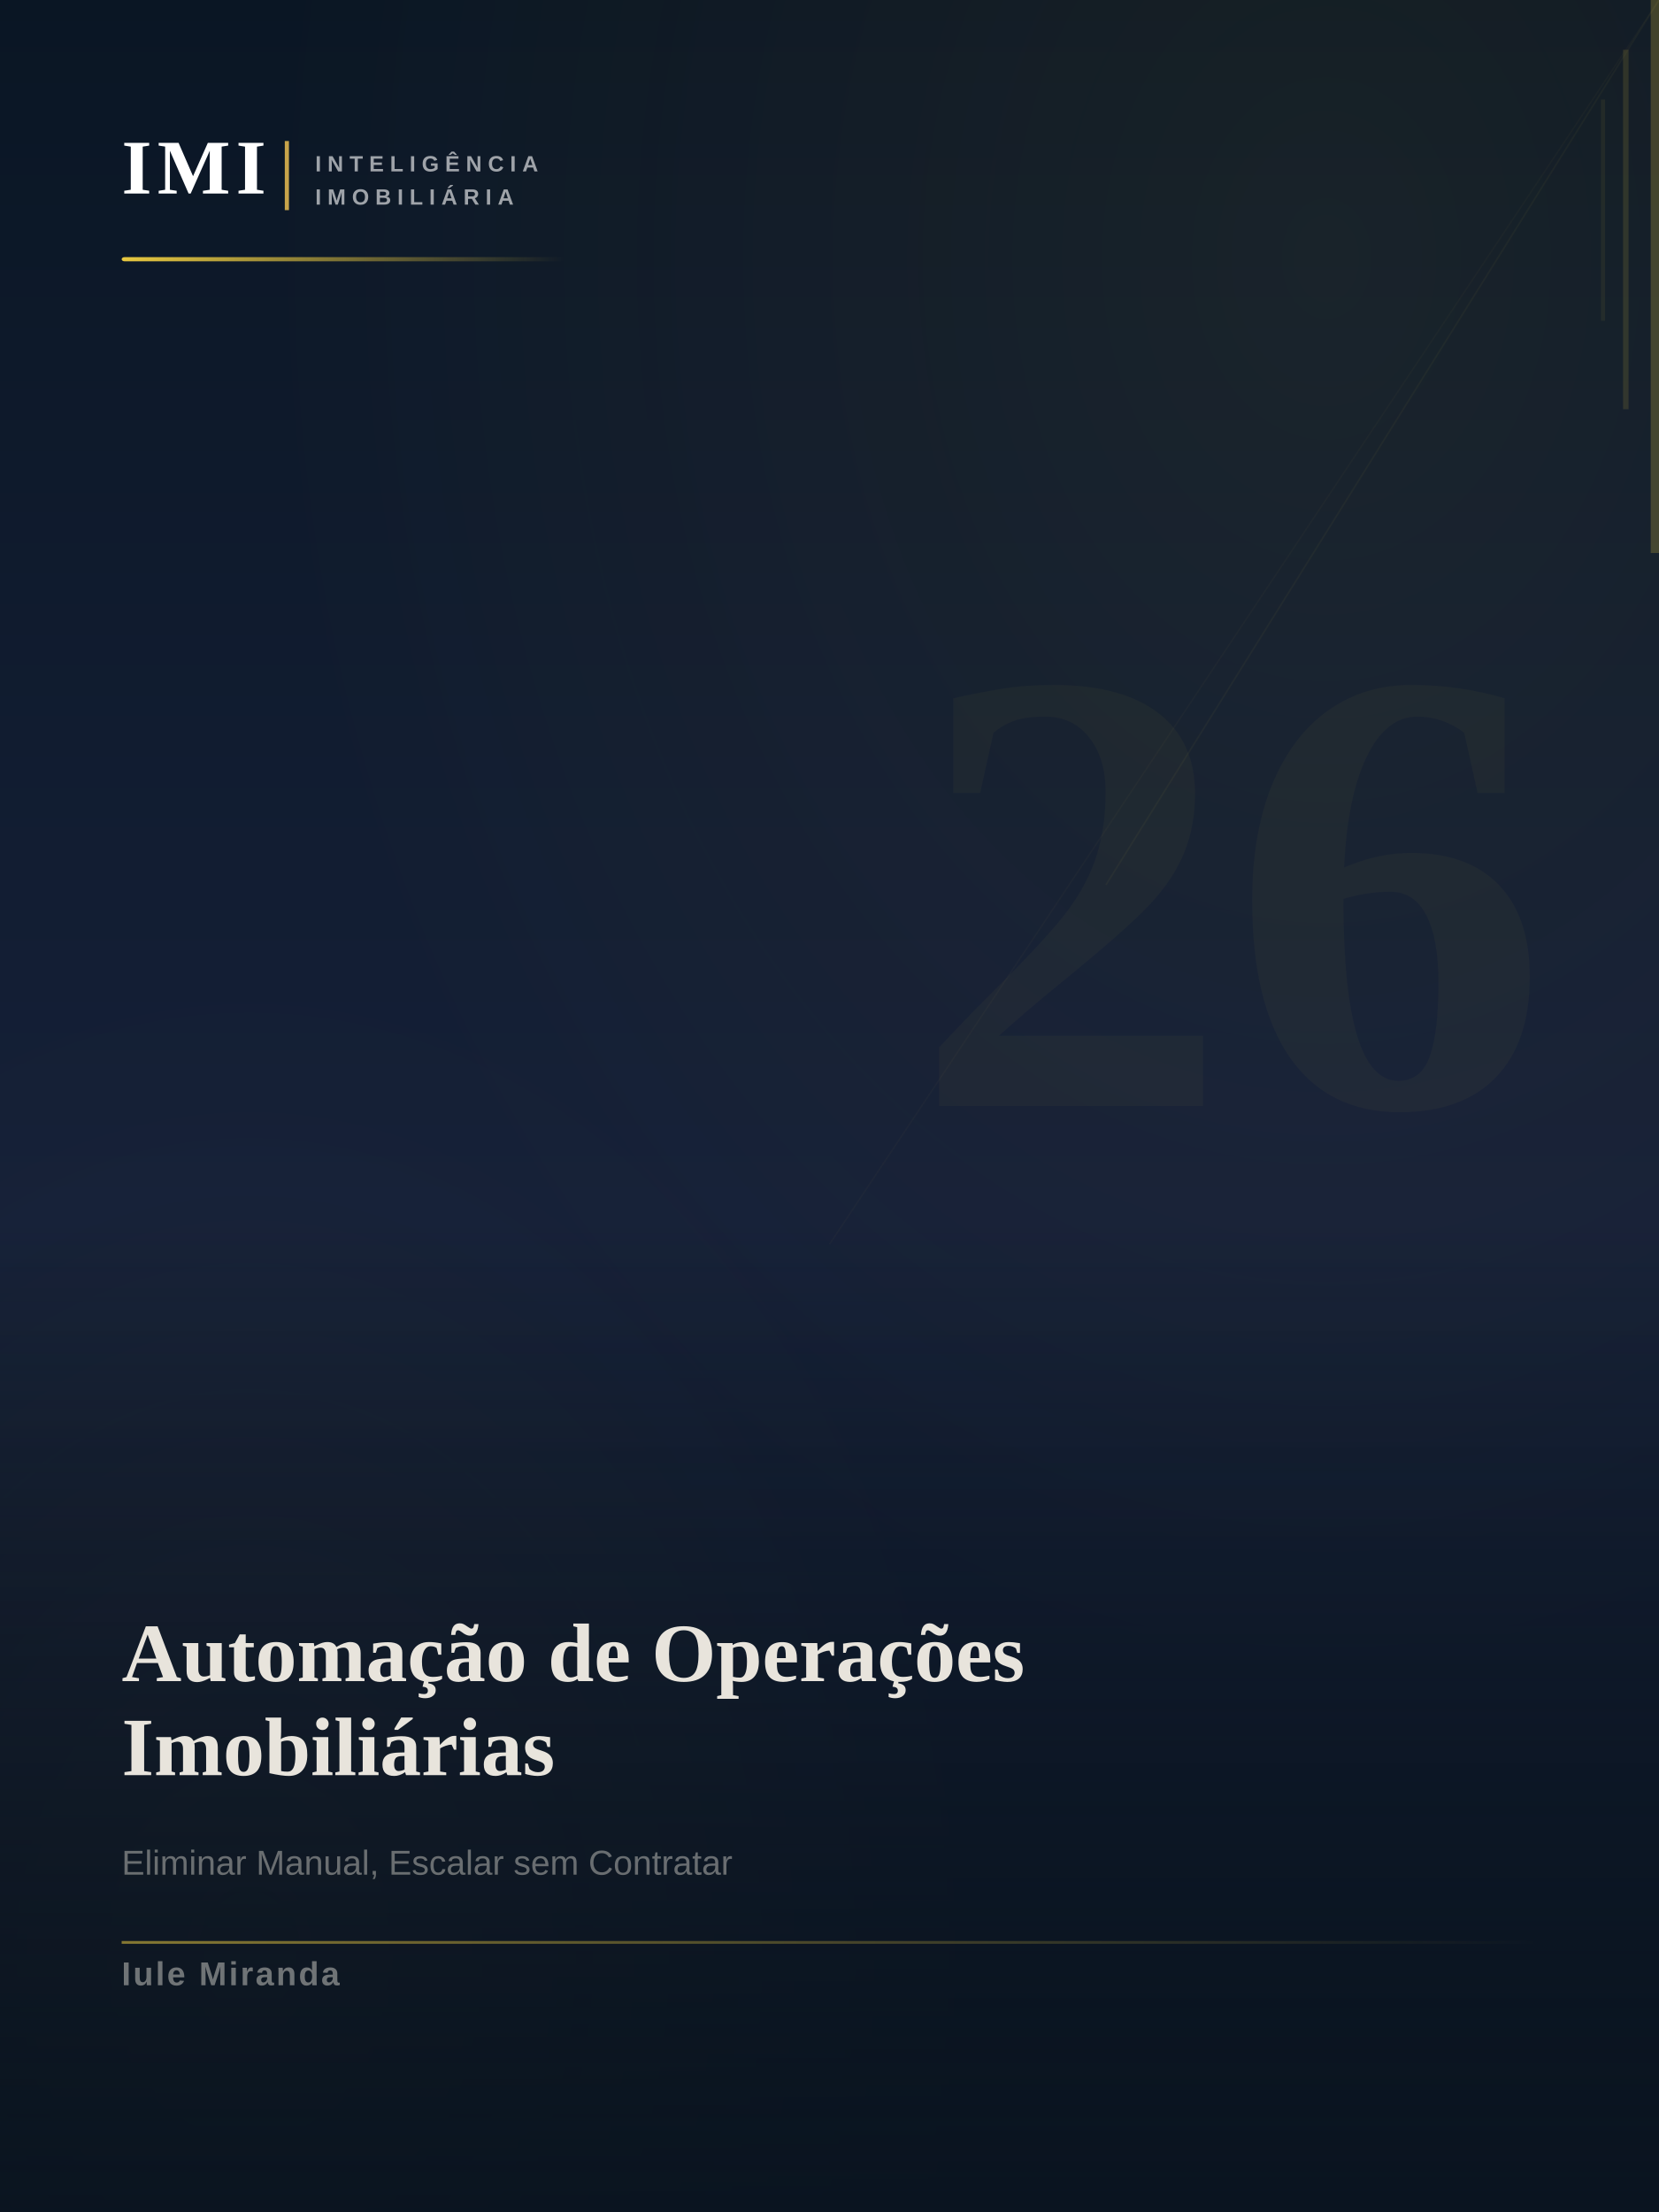
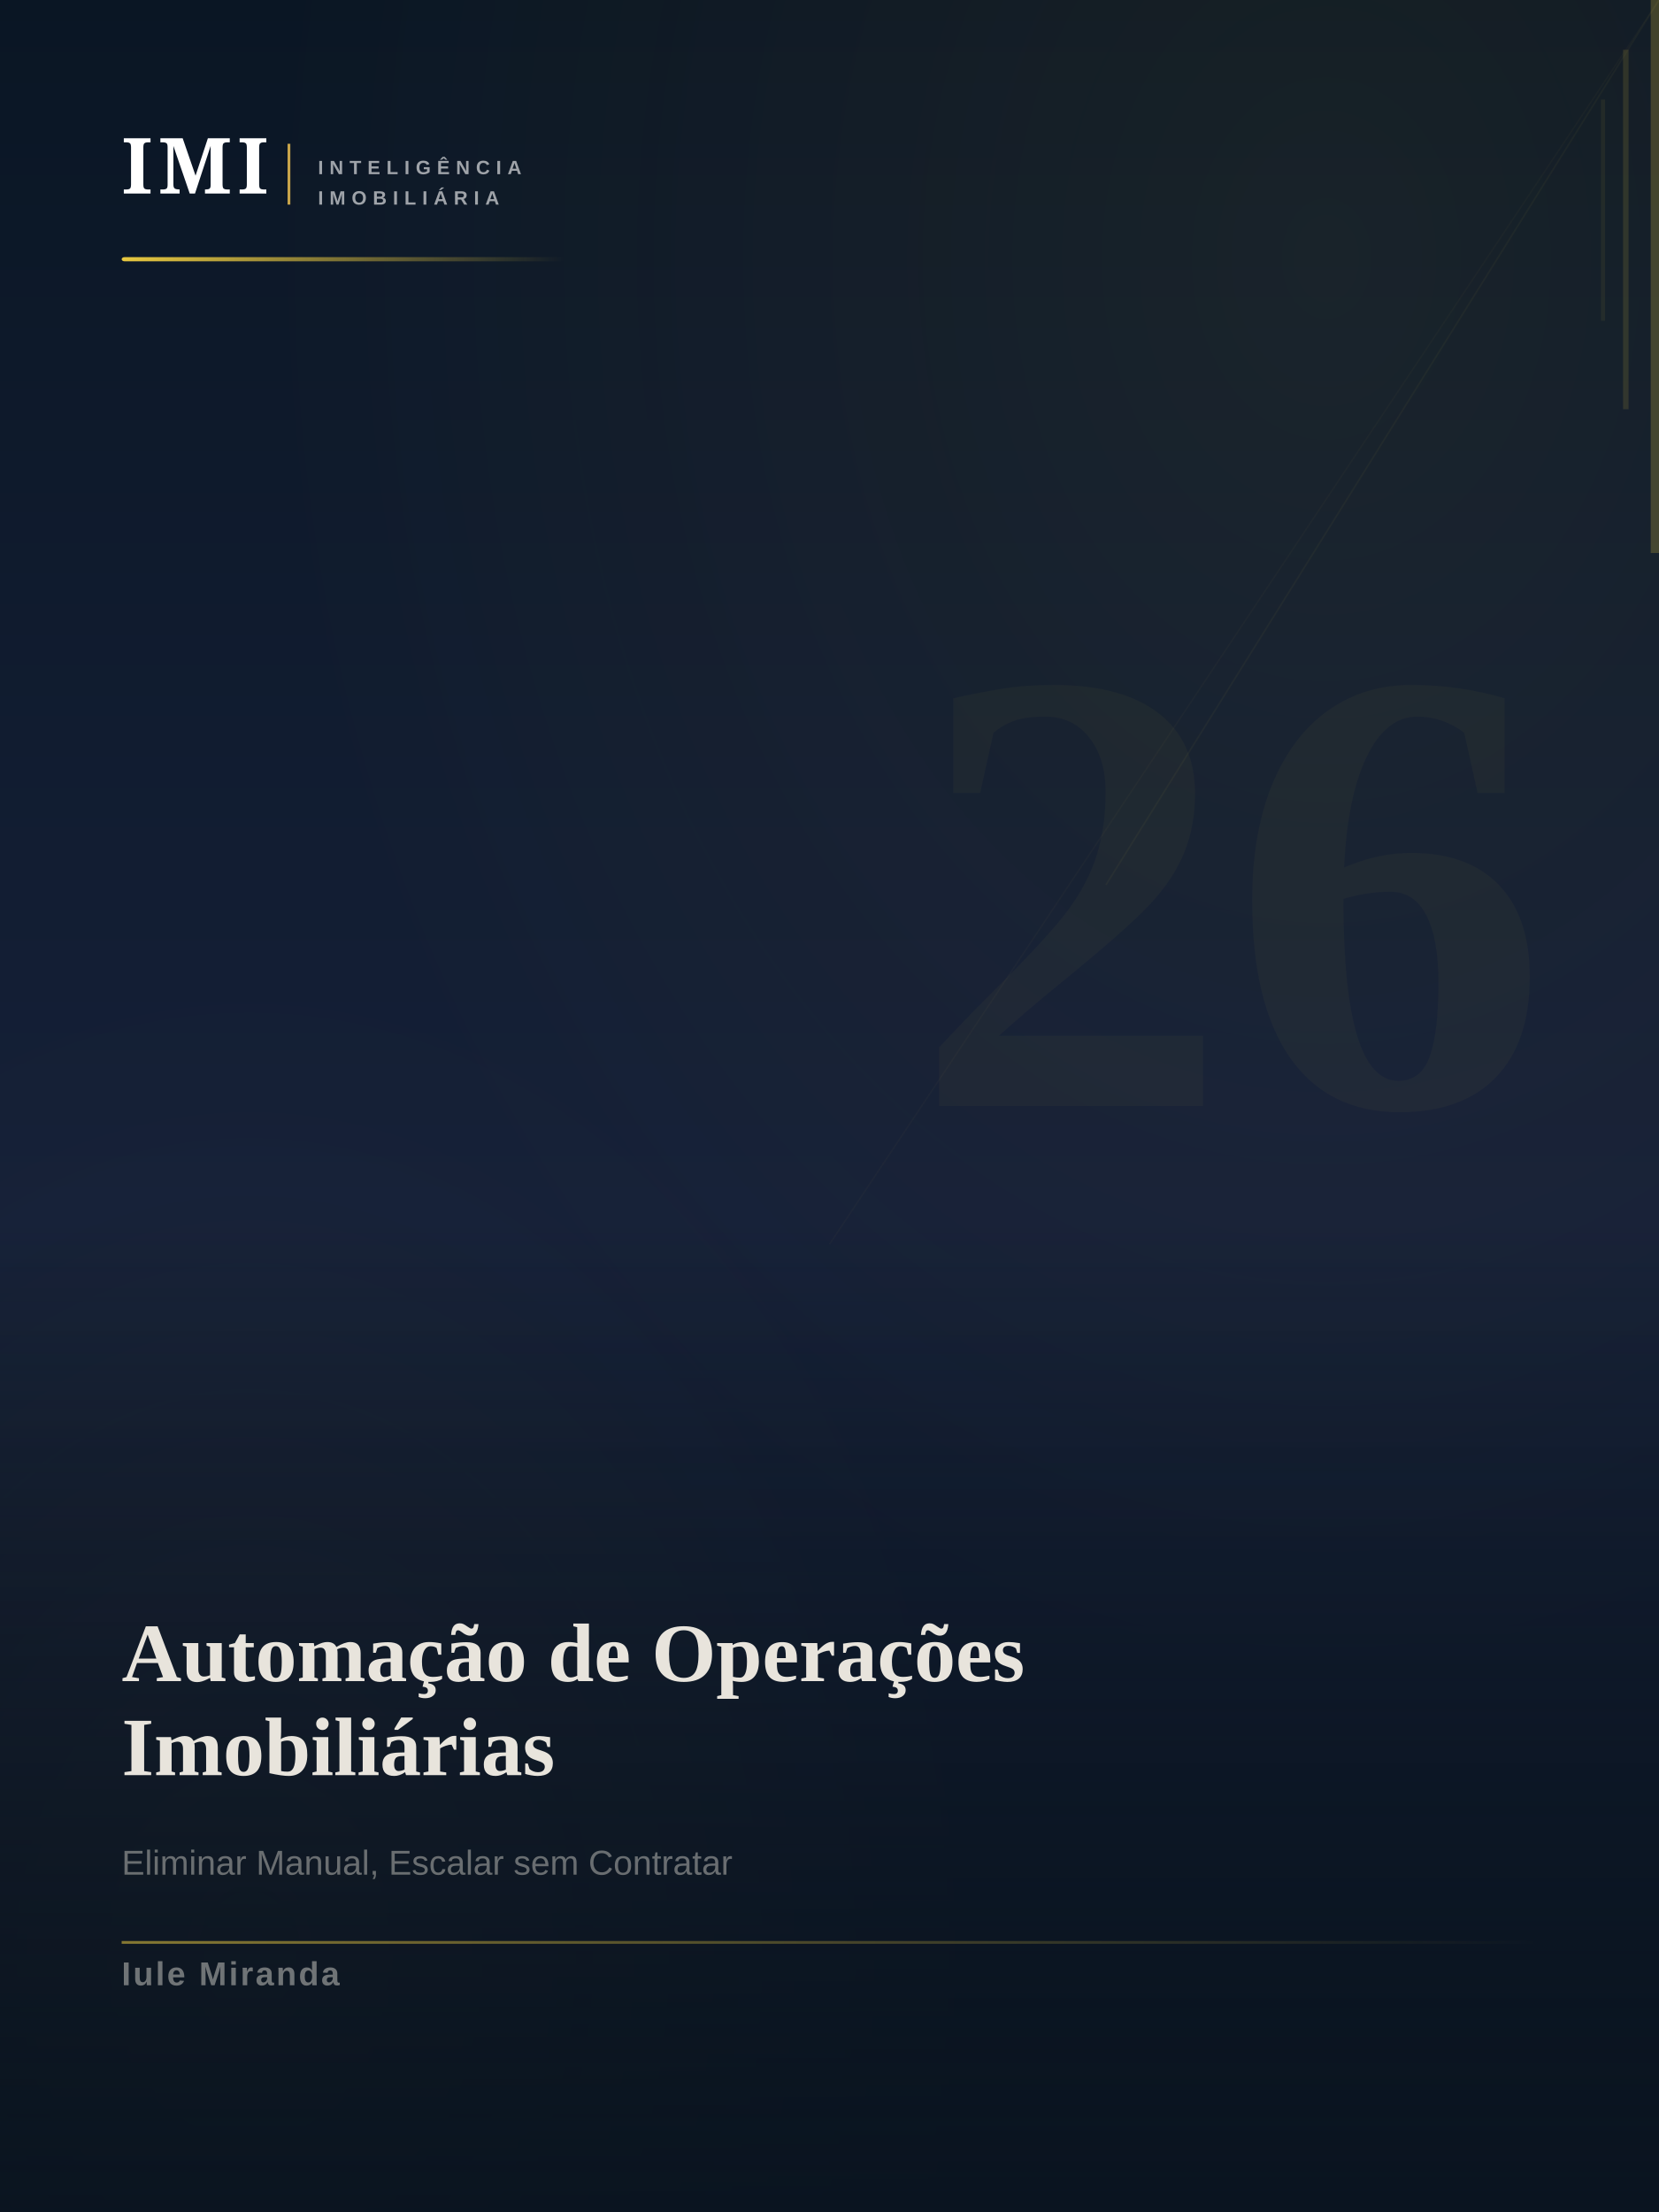
<svg xmlns="http://www.w3.org/2000/svg" width="600" height="800" viewBox="0 0 600 800">
  <defs>
    <linearGradient id="bg_livro_26_automacao_operacoes_imobiliarias" x1="0" y1="0" x2="0" y2="1">
      <stop offset="0%" stop-color="#0A1624" />
      <stop offset="55%" stop-color="#152038" />
      <stop offset="100%" stop-color="#0A1420" />
    </linearGradient>
    <linearGradient id="acc_livro_26_automacao_operacoes_imobiliarias" x1="0" y1="0" x2="1" y2="0">
      <stop offset="0%" stop-color="#E8C840" />
      <stop offset="100%" stop-color="#E8C840" stop-opacity="0" />
    </linearGradient>
    <linearGradient id="fade_livro_26_automacao_operacoes_imobiliarias" x1="0" y1="0.55" x2="0" y2="1">
      <stop offset="0%" stop-color="#0A1420" stop-opacity="0" />
      <stop offset="100%" stop-color="#0A1420" stop-opacity="0.92" />
    </linearGradient>
    <radialGradient id="glow_livro_26_automacao_operacoes_imobiliarias" cx="80%" cy="12%" r="65%">
      <stop offset="0%" stop-color="#E8C840" stop-opacity="0.06" />
      <stop offset="100%" stop-color="#E8C840" stop-opacity="0" />
    </radialGradient>
    <radialGradient id="glow2_livro_26_automacao_operacoes_imobiliarias" cx="15%" cy="88%" r="45%">
      <stop offset="0%" stop-color="#E8C840" stop-opacity="0.04" />
      <stop offset="100%" stop-color="#E8C840" stop-opacity="0" />
    </radialGradient>
  </defs>
  <rect width="600" height="800" fill="url(#bg_livro_26_automacao_operacoes_imobiliarias)" />
  <rect width="600" height="800" fill="url(#glow_livro_26_automacao_operacoes_imobiliarias)" />
  <rect width="600" height="800" fill="url(#glow2_livro_26_automacao_operacoes_imobiliarias)" />
  <rect x="597" y="0" width="3" height="200" fill="#E8C840" opacity="0.22" />
  <rect x="587" y="18" width="2" height="130" fill="#E8C840" opacity="0.13" />
  <rect x="579" y="36" width="1.5" height="80" fill="#E8C840" opacity="0.07" />
  <line x1="600" y1="0" x2="400" y2="320" stroke="#E8C840" stroke-width="0.6" opacity="0.04" />
  <line x1="600" y1="0" x2="300" y2="450" stroke="#E8C840" stroke-width="0.5" opacity="0.03" />
  <text x="560" y="400" font-family="Georgia, 'Times New Roman', serif" font-size="230" font-weight="700" fill="#E8C840" opacity="0.038" text-anchor="end" dominant-baseline="auto">26</text>
-   <text x="44" y="70" font-family="Georgia, 'Times New Roman', serif" font-size="28" font-weight="700" fill="#FFFFFF" letter-spacing="2" xml:space="preserve">IMI</text>
-   <rect x="103" y="51" width="1.5" height="25" fill="#C8A44A" />
-   <text x="114" y="62" font-family="Arial, Helvetica, sans-serif" font-size="8" font-weight="600" fill="#FFFFFF" fill-opacity="0.60" letter-spacing="2.2" xml:space="preserve">INTELIGÊNCIA</text>
-   <text x="114" y="74" font-family="Arial, Helvetica, sans-serif" font-size="8" font-weight="600" fill="#FFFFFF" fill-opacity="0.60" letter-spacing="2.2" xml:space="preserve">IMOBILIÁRIA</text>
+   <text x="44" y="70" font-family="'Playfair Display', 'Cormorant Garamond', Georgia, serif" font-size="28" font-weight="700" fill="#FFFFFF" letter-spacing="2" xml:space="preserve">IMI</text>
+   <rect x="104" y="52" width="1" height="22" fill="#C8A44A" />
+   <text x="115" y="63" font-family="'Geist Sans', Arial, Helvetica, sans-serif" font-size="7" font-weight="600" fill="#FFFFFF" fill-opacity="0.60" letter-spacing="2.2" xml:space="preserve">INTELIGÊNCIA</text>
+   <text x="115" y="74" font-family="'Geist Sans', Arial, Helvetica, sans-serif" font-size="7" font-weight="600" fill="#FFFFFF" fill-opacity="0.60" letter-spacing="2.2" xml:space="preserve">IMOBILIÁRIA</text>
  <rect x="44" y="93" width="160" height="1.5" fill="url(#acc_livro_26_automacao_operacoes_imobiliarias)" rx="1" />
  <rect width="600" height="800" fill="url(#fade_livro_26_automacao_operacoes_imobiliarias)" />
  <text x="44" y="608" font-family="Georgia, 'Times New Roman', serif" font-size="30" font-weight="700" fill="#E8E4DC" xml:space="preserve">Automação de Operações</text>
  <text x="44" y="642" font-family="Georgia, 'Times New Roman', serif" font-size="30" font-weight="700" fill="#E8E4DC" xml:space="preserve">Imobiliárias</text>
  <text x="44" y="678" font-family="Arial, Helvetica, sans-serif" font-size="12.5" fill="#E8E4DC" fill-opacity="0.42" xml:space="preserve">Eliminar Manual, Escalar sem Contratar</text>
  <rect x="44" y="702" width="512" height="1" fill="url(#acc_livro_26_automacao_operacoes_imobiliarias)" opacity="0.55" />
  <text x="44" y="718" font-family="Arial, Helvetica, sans-serif" font-size="12" font-weight="600" fill="#E8E4DC" fill-opacity="0.45" letter-spacing="0.8" xml:space="preserve">Iule Miranda</text>
</svg>
